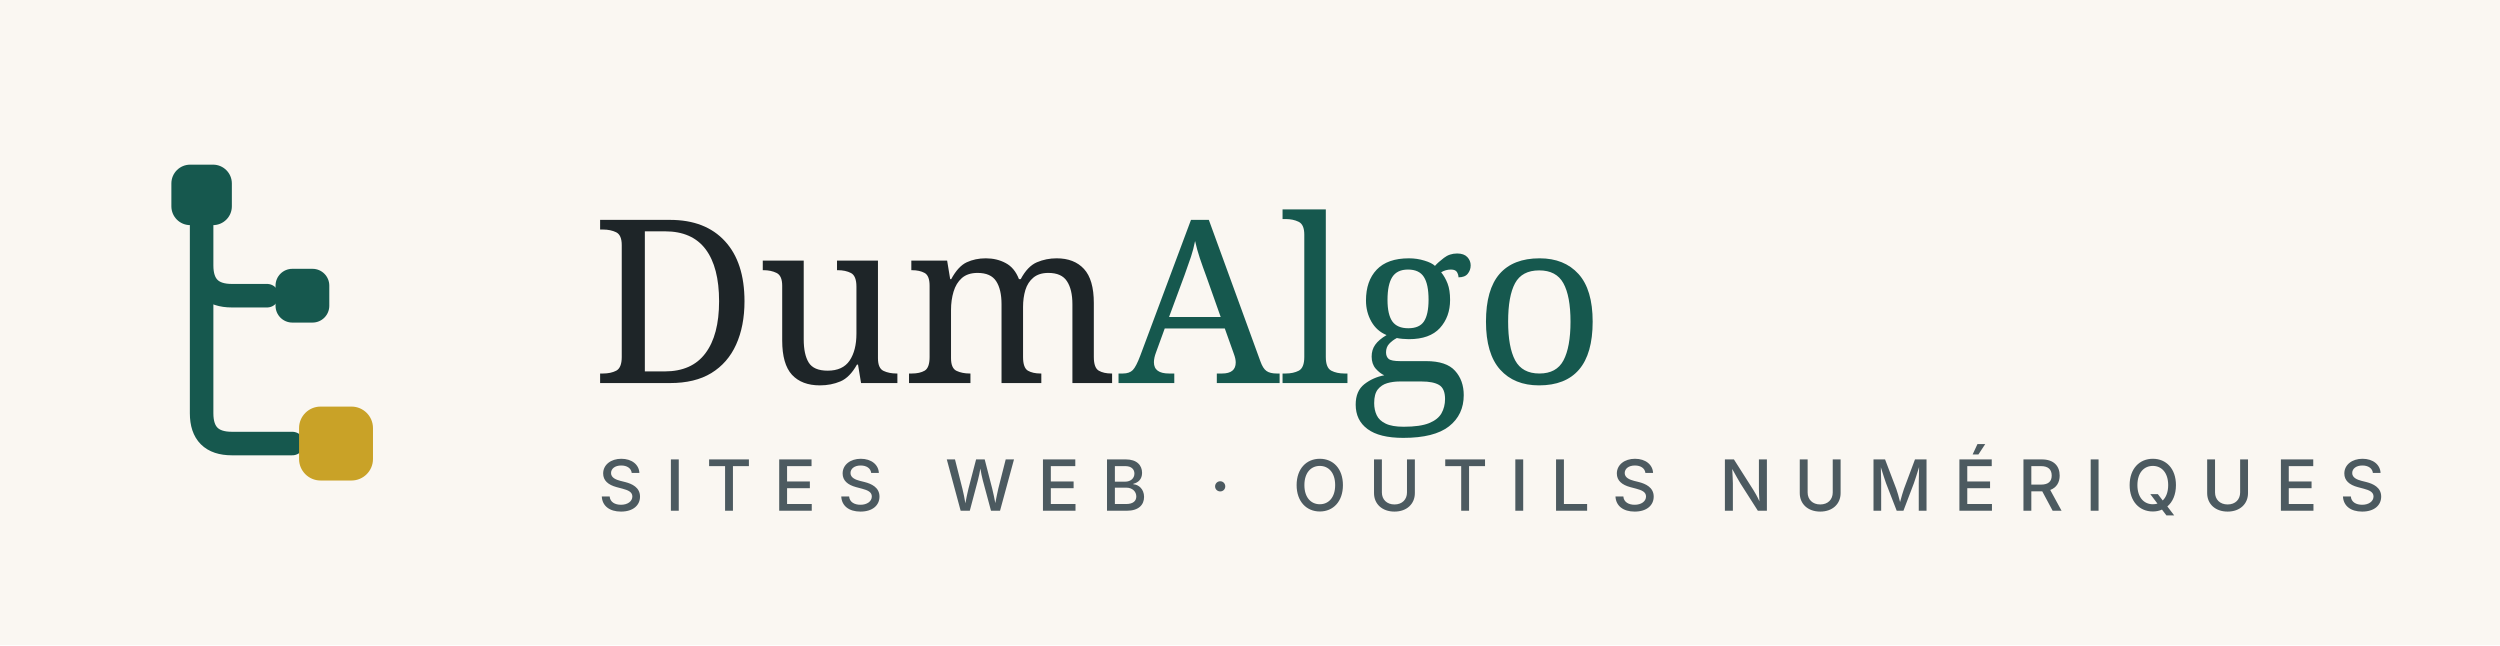
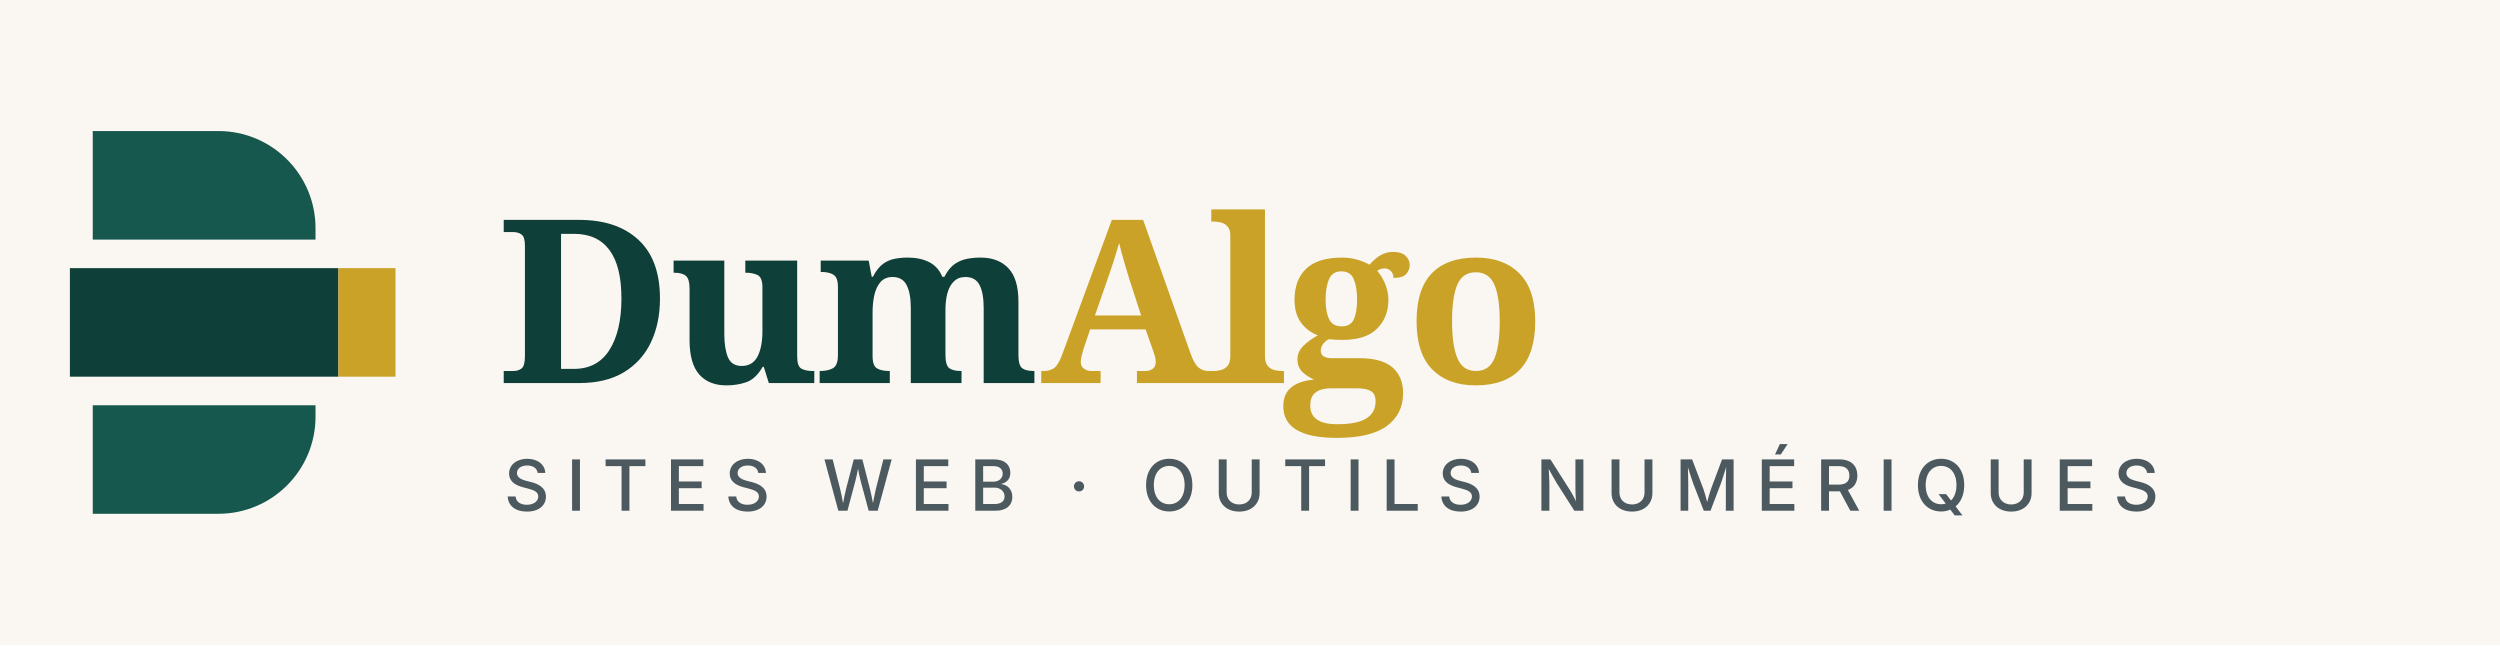
- <svg xmlns="http://www.w3.org/2000/svg" width="372" height="96" viewBox="0 0 372 96" role="img" aria-label="Logo DumAlgo — variante 4a, fond ivoire">
-   <defs />
+ <svg xmlns="http://www.w3.org/2000/svg" width="372" height="96" viewBox="0 0 372 96" role="img" aria-label="Logo DumAlgo — les strates, fond ivoire">
  <rect width="372" height="96" fill="#FAF7F2" />
-   <g transform="translate(8,16)">
-     <path d="M22 13 V45.5 Q22 50 26.5 50 H35.5 M22 23.5 Q22 28 26.5 28 H31.75" fill="none" stroke="#16584E" stroke-width="3.5" stroke-linecap="round" />
-     <rect x="17.5" y="8.5" width="9" height="9" rx="2.8" fill="#16584E" />
-     <rect x="33" y="24" width="8" height="8" rx="2.5" fill="#16584E" />
-     <rect x="36.5" y="44.5" width="11" height="11" rx="3.2" fill="#C9A227" />
+   <g transform="translate(-10 7.6) scale(0.85)">
+     <path d="M28 14 H50 A17 17 0 0 1 67 31 V33 H28 Z" fill="#16584E" />
+     <path d="M24 38 H71 V57 H24 Z" fill="#0E3F38" />
+     <path d="M28 62 V81 H50 A17 17 0 0 0 67 64 V62 Z" fill="#16584E" />
+     <rect x="71" y="38" width="10" height="19" fill="#C9A227" />
  </g>
-   <text x="88" y="57" font-family="Fraunces, Georgia, serif" font-weight="500" font-size="34" fill="#1E2528">Dum<tspan fill="#16584E">Algo</tspan>
+   <text x="74" y="57" font-family="Fraunces, Georgia, serif" font-weight="600" font-size="34" letter-spacing="-0.74" fill="#0E3F38">Dum<tspan fill="#C9A227">Algo</tspan>
  </text>
-   <text x="89" y="76" font-family="Inter, Helvetica, Arial, sans-serif" font-size="10.5" font-weight="500" letter-spacing="3.2" fill="#4C5A60">SITES WEB · OUTILS NUMÉRIQUES</text>
+   <text x="75" y="76" font-family="Inter, Helvetica, Arial, sans-serif" font-size="10.5" font-weight="500" letter-spacing="2.5" fill="#4C5A60">SITES WEB · OUTILS NUMÉRIQUES</text>
</svg>
